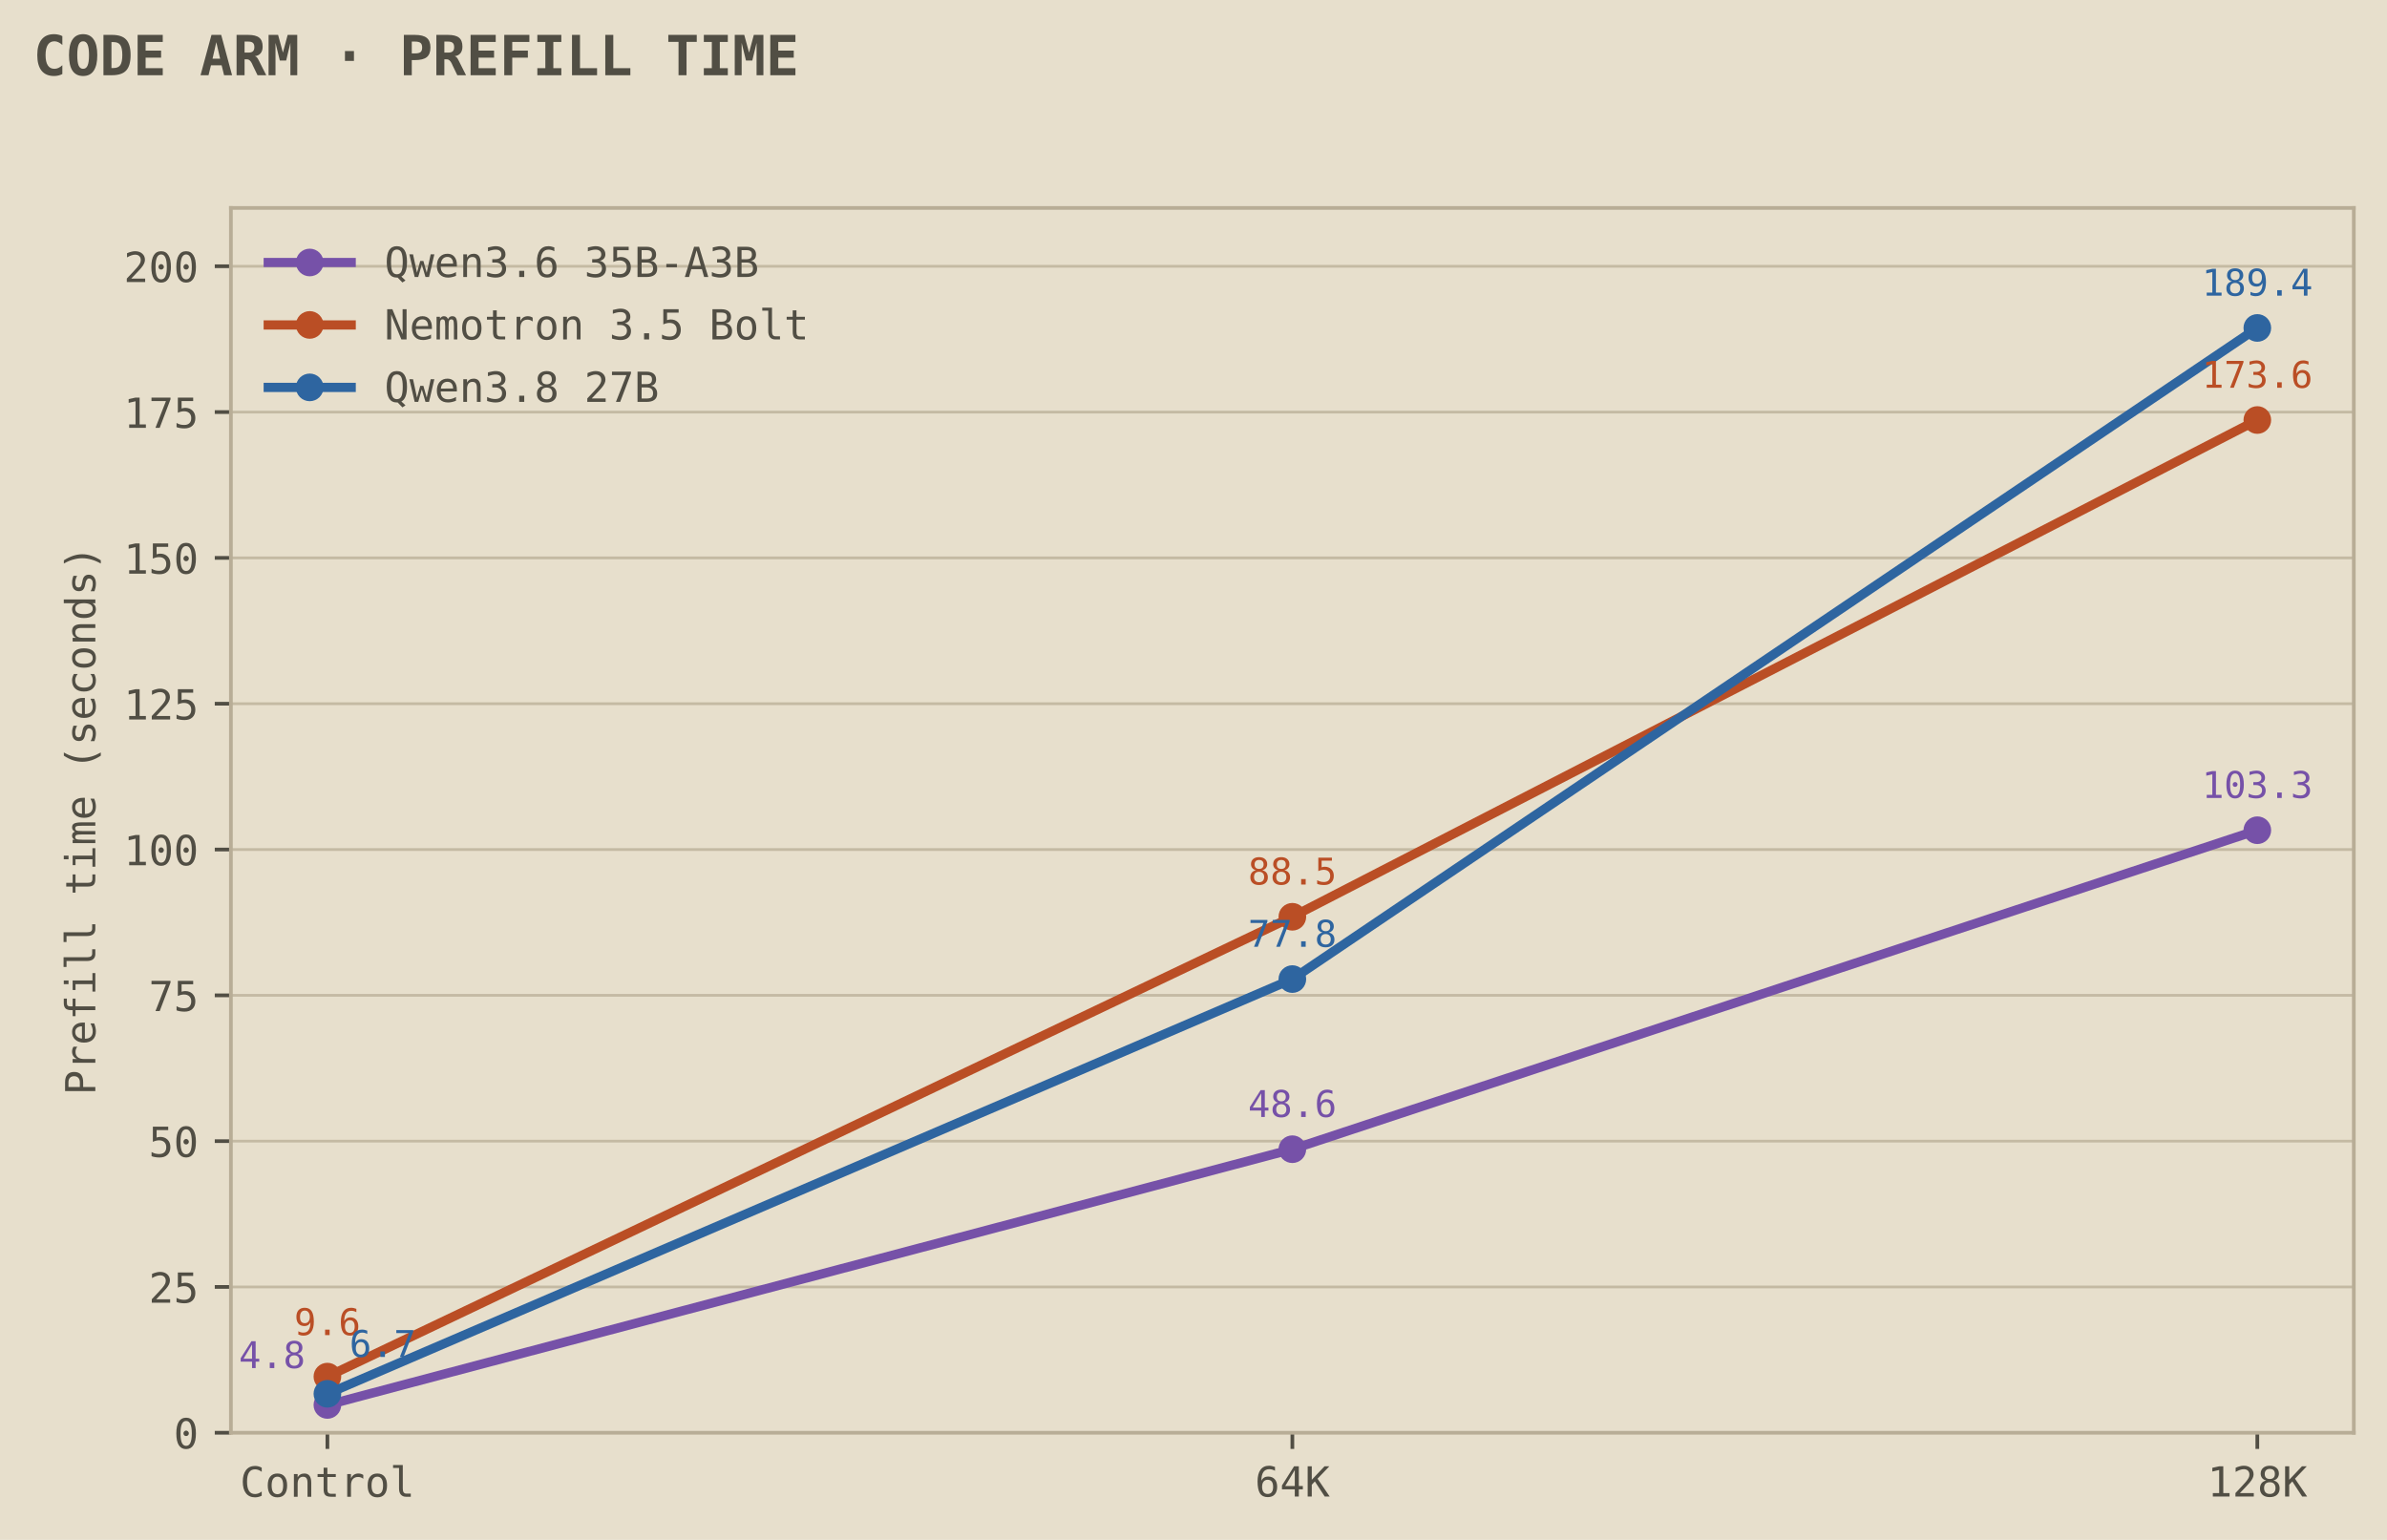
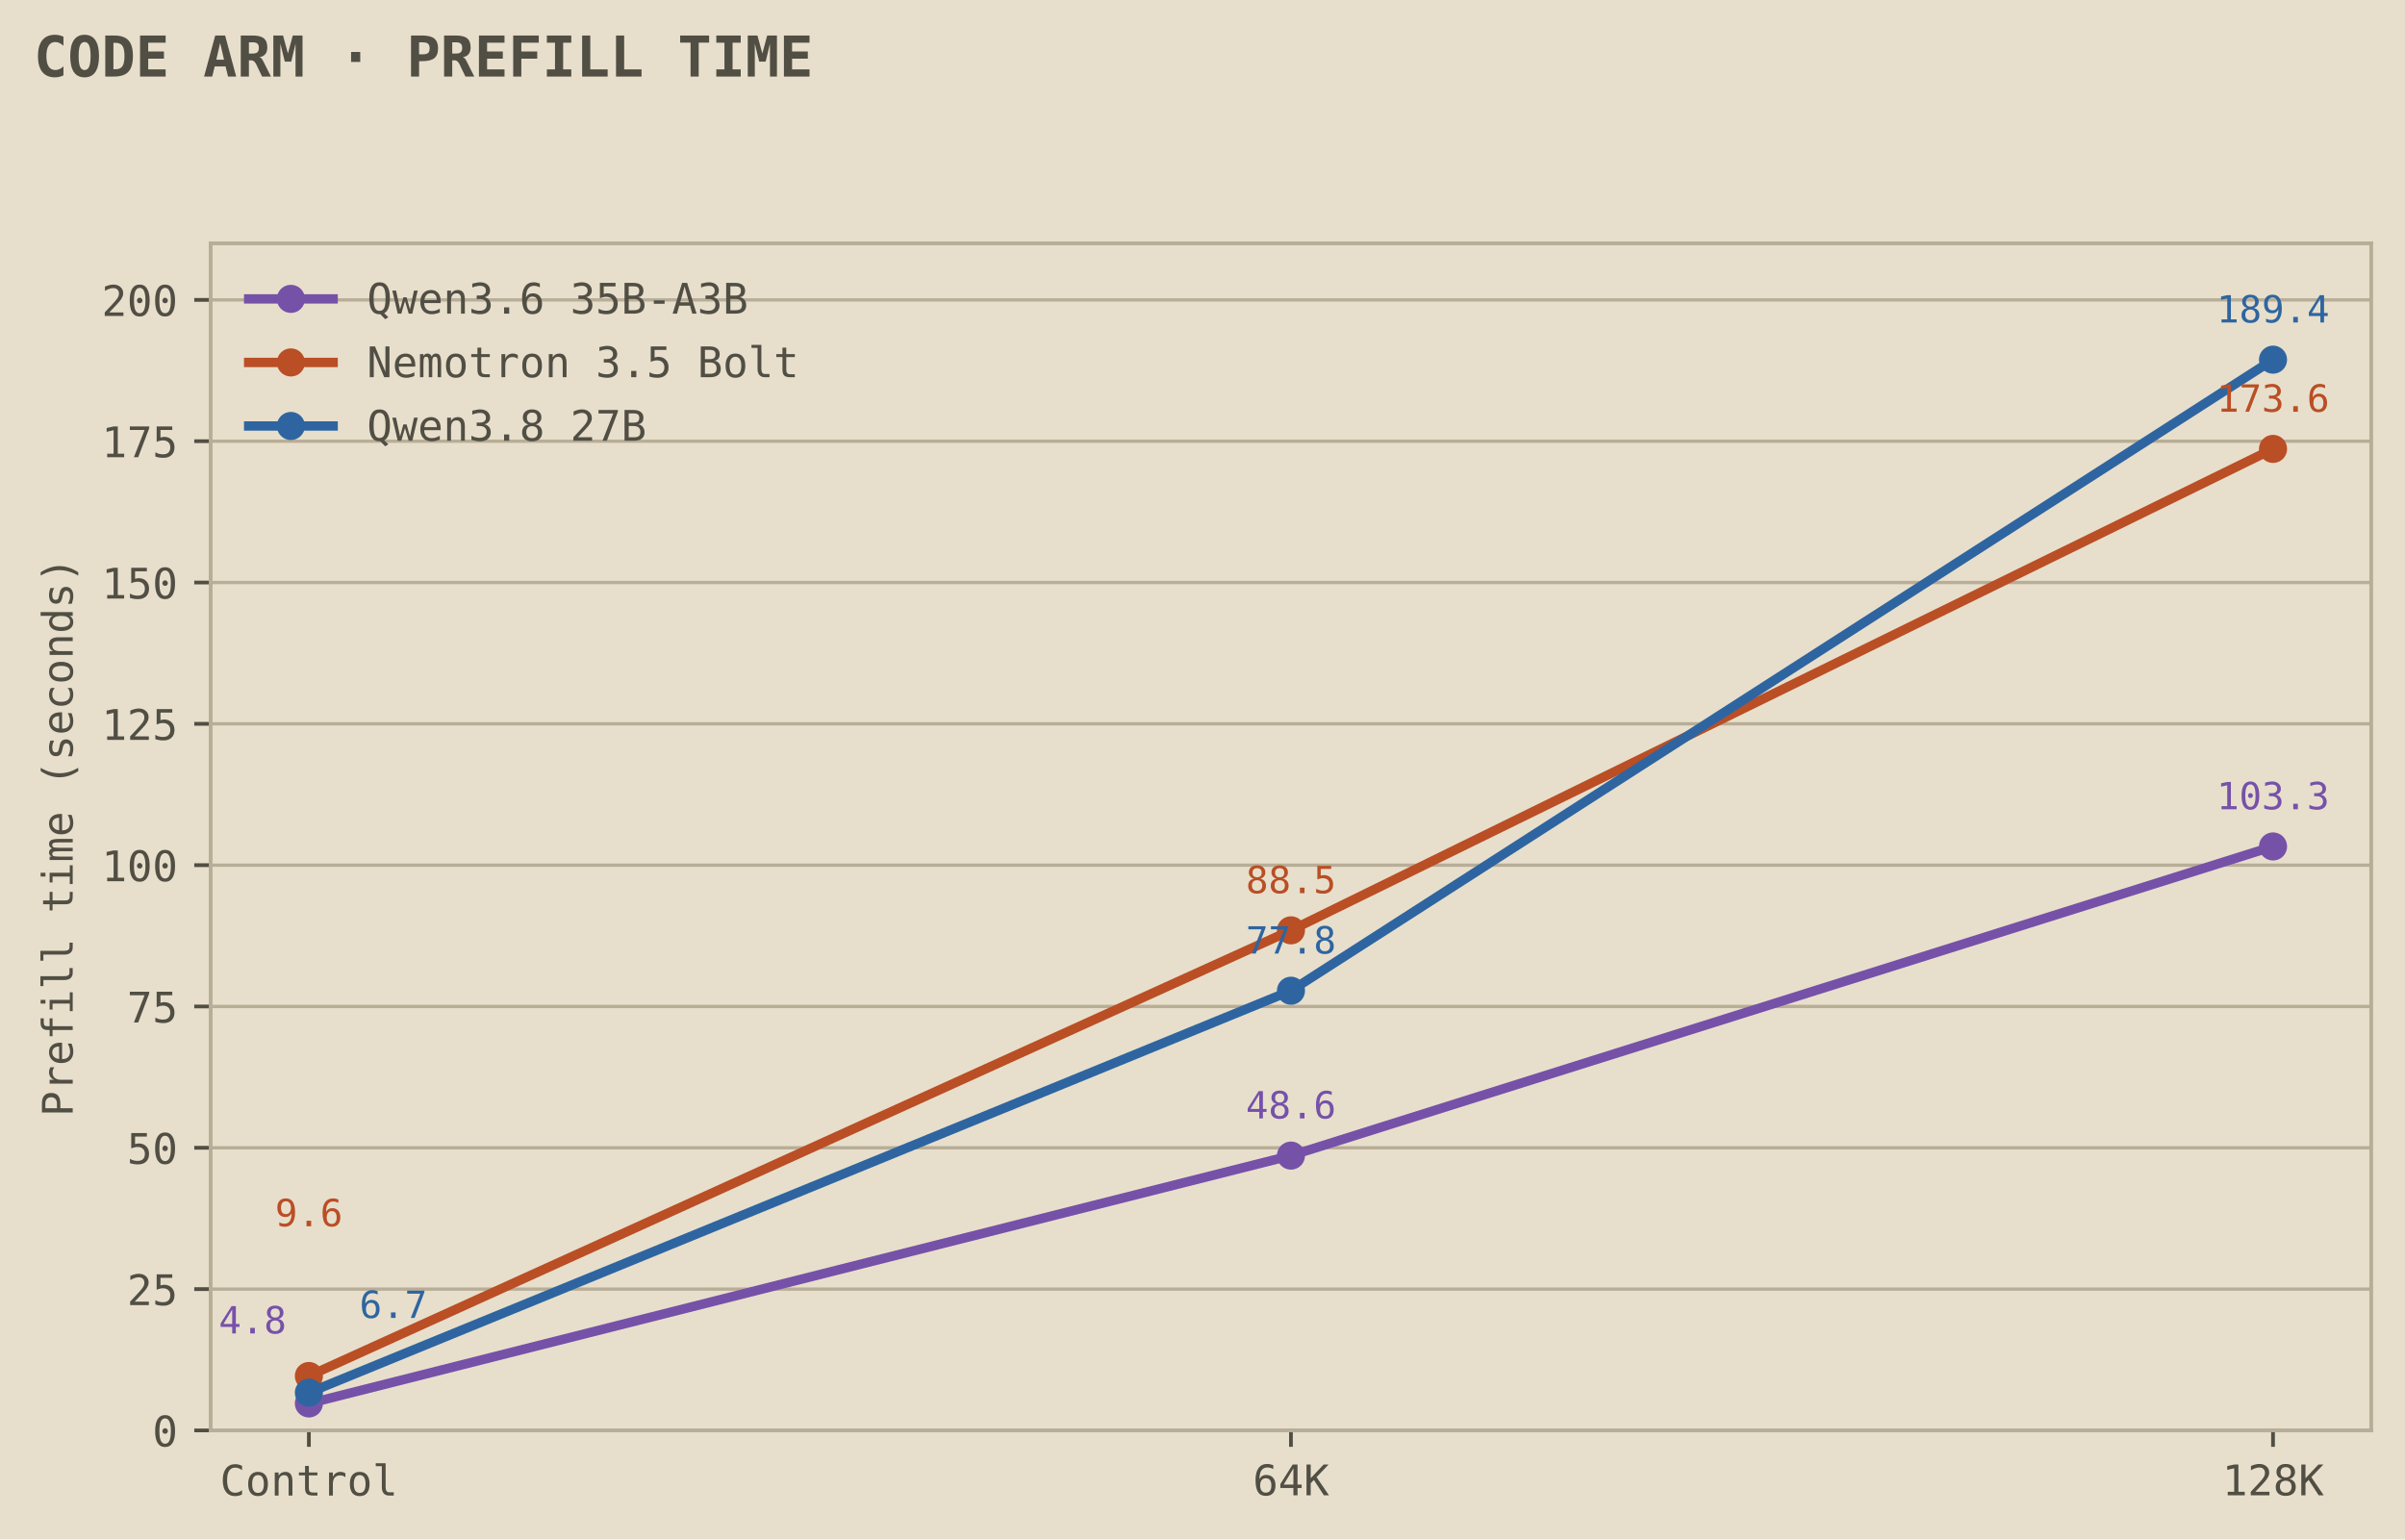
- <svg xmlns="http://www.w3.org/2000/svg" xmlns:xlink="http://www.w3.org/1999/xlink" width="517.896pt" height="334.126pt" viewBox="0 0 517.896 334.126" version="1.1">
+ <svg xmlns="http://www.w3.org/2000/svg" xmlns:xlink="http://www.w3.org/1999/xlink" width="512.712pt" height="328.222pt" viewBox="0 0 512.712 328.222" version="1.1">
  <defs>
    <style type="text/css">*{stroke-linejoin: round; stroke-linecap: butt}</style>
  </defs>
  <g id="figure_1">
    <g id="patch_1">
-       <path d="M 0 334.126  L 517.896 334.126  L 517.896 0  L 0 0  z " style="fill: #e7dfcc" />
+       <path d="M 0 328.222 L 512.712 328.222 L 512.712 0 L 0 0 z " style="fill: #e7dfcc" />
    </g>
    <g id="axes_1">
      <g id="patch_2">
-         <path d="M 50.098 310.878  L 510.696 310.878  L 510.696 45.12  L 50.098 45.12  z " style="fill: #e7dfcc" />
+         <path d="M 44.914 304.974 L 505.512 304.974 L 505.512 51.888 L 44.914 51.888 z " style="fill: #e7dfcc" />
      </g>
      <g id="matplotlib.axis_1">
        <g id="xtick_1">
          <g id="line2d_1">
            <defs>
-               <path id="m4e0ec3850a" d="M 0 0  L 0 3.5  " style="stroke: #514e44; stroke-width: 0.8" />
+               <path id="m1f53c0c7ac" d="M 0 0 L 0 3.5 " style="stroke: #514e44; stroke-width: 0.8" />
            </defs>
            <g>
-               <use xlink:href="#m4e0ec3850a" x="71.034" y="310.878" style="fill: #514e44; stroke: #514e44; stroke-width: 0.8" />
+               <use xlink:href="#m1f53c0c7ac" x="65.85" y="304.974" style="fill: #514e44; stroke: #514e44; stroke-width: 0.8" />
            </g>
          </g>
          <g id="text_1">
-             <text style="font-size: 9px; font-family: 'DejaVu Sans Mono'; text-anchor: middle; fill: #514e44" x="71.034" y="324.764" transform="rotate(-0 71.03438 324.7643)">Control</text>
+             <text style="font-size: 9px; font-family: 'DejaVu Sans Mono'; text-anchor: middle; fill: #514e44" x="65.85" y="318.86" transform="rotate(-0 65.85038 318.8603)">Control</text>
          </g>
        </g>
        <g id="xtick_2">
          <g id="line2d_2">
            <g>
-               <use xlink:href="#m4e0ec3850a" x="280.397" y="310.878" style="fill: #514e44; stroke: #514e44; stroke-width: 0.8" />
+               <use xlink:href="#m1f53c0c7ac" x="275.213" y="304.974" style="fill: #514e44; stroke: #514e44; stroke-width: 0.8" />
            </g>
          </g>
          <g id="text_2">
-             <text style="font-size: 9px; font-family: 'DejaVu Sans Mono'; text-anchor: middle; fill: #514e44" x="280.397" y="324.716" transform="rotate(-0 280.3971 324.7158)">64K</text>
+             <text style="font-size: 9px; font-family: 'DejaVu Sans Mono'; text-anchor: middle; fill: #514e44" x="275.213" y="318.812" transform="rotate(-0 275.2131 318.8118)">64K</text>
          </g>
        </g>
        <g id="xtick_3">
          <g id="line2d_3">
            <g>
-               <use xlink:href="#m4e0ec3850a" x="489.76" y="310.878" style="fill: #514e44; stroke: #514e44; stroke-width: 0.8" />
+               <use xlink:href="#m1f53c0c7ac" x="484.576" y="304.974" style="fill: #514e44; stroke: #514e44; stroke-width: 0.8" />
            </g>
          </g>
          <g id="text_3">
-             <text style="font-size: 9px; font-family: 'DejaVu Sans Mono'; text-anchor: middle; fill: #514e44" x="489.76" y="324.716" transform="rotate(-0 489.7597 324.7158)">128K</text>
+             <text style="font-size: 9px; font-family: 'DejaVu Sans Mono'; text-anchor: middle; fill: #514e44" x="484.576" y="318.812" transform="rotate(-0 484.5757 318.8118)">128K</text>
          </g>
        </g>
      </g>
      <g id="matplotlib.axis_2">
        <g id="ytick_1">
          <g id="line2d_4">
-             <path d="M 50.098 310.878  L 510.696 310.878  " clip-path="url(#pa76884575e)" style="fill: none; stroke: #b8ad96; stroke-opacity: 0.75; stroke-width: 0.6; stroke-linecap: square" />
+             <path d="M 44.914 304.974 L 505.512 304.974 " clip-path="url(#pa02d51a994)" style="fill: none; stroke: #b8ad96; stroke-width: 0.7; stroke-linecap: square" />
          </g>
          <g id="line2d_5">
            <defs>
-               <path id="m123a294f0f" d="M 0 0  L -3.5 0  " style="stroke: #514e44; stroke-width: 0.8" />
+               <path id="m2cbc76cecc" d="M 0 0 L -3.5 0 " style="stroke: #514e44; stroke-width: 0.8" />
            </defs>
            <g>
-               <use xlink:href="#m123a294f0f" x="50.098" y="310.878" style="fill: #514e44; stroke: #514e44; stroke-width: 0.8" />
+               <use xlink:href="#m2cbc76cecc" x="44.914" y="304.974" style="fill: #514e44; stroke: #514e44; stroke-width: 0.8" />
            </g>
          </g>
          <g id="text_4">
-             <text style="font-size: 9px; font-family: 'DejaVu Sans Mono'; text-anchor: end; fill: #514e44" x="43.098" y="314.297" transform="rotate(-0 43.09811 314.2968)">0</text>
+             <text style="font-size: 9px; font-family: 'DejaVu Sans Mono'; text-anchor: end; fill: #514e44" x="37.914" y="308.393" transform="rotate(-0 37.91411 308.3928)">0</text>
          </g>
        </g>
        <g id="ytick_2">
          <g id="line2d_6">
-             <path d="M 50.098 279.24  L 510.696 279.24  " clip-path="url(#pa76884575e)" style="fill: none; stroke: #b8ad96; stroke-opacity: 0.75; stroke-width: 0.6; stroke-linecap: square" />
+             <path d="M 44.914 274.845 L 505.512 274.845 " clip-path="url(#pa02d51a994)" style="fill: none; stroke: #b8ad96; stroke-width: 0.7; stroke-linecap: square" />
          </g>
          <g id="line2d_7">
            <g>
-               <use xlink:href="#m123a294f0f" x="50.098" y="279.24" style="fill: #514e44; stroke: #514e44; stroke-width: 0.8" />
+               <use xlink:href="#m2cbc76cecc" x="44.914" y="274.845" style="fill: #514e44; stroke: #514e44; stroke-width: 0.8" />
            </g>
          </g>
          <g id="text_5">
-             <text style="font-size: 9px; font-family: 'DejaVu Sans Mono'; text-anchor: end; fill: #514e44" x="43.098" y="282.659" transform="rotate(-0 43.09811 282.659)">25</text>
+             <text style="font-size: 9px; font-family: 'DejaVu Sans Mono'; text-anchor: end; fill: #514e44" x="37.914" y="278.264" transform="rotate(-0 37.91411 278.2636)">25</text>
          </g>
        </g>
        <g id="ytick_3">
          <g id="line2d_8">
-             <path d="M 50.098 247.602  L 510.696 247.602  " clip-path="url(#pa76884575e)" style="fill: none; stroke: #b8ad96; stroke-opacity: 0.75; stroke-width: 0.6; stroke-linecap: square" />
+             <path d="M 44.914 244.715 L 505.512 244.715 " clip-path="url(#pa02d51a994)" style="fill: none; stroke: #b8ad96; stroke-width: 0.7; stroke-linecap: square" />
          </g>
          <g id="line2d_9">
            <g>
-               <use xlink:href="#m123a294f0f" x="50.098" y="247.602" style="fill: #514e44; stroke: #514e44; stroke-width: 0.8" />
+               <use xlink:href="#m2cbc76cecc" x="44.914" y="244.715" style="fill: #514e44; stroke: #514e44; stroke-width: 0.8" />
            </g>
          </g>
          <g id="text_6">
-             <text style="font-size: 9px; font-family: 'DejaVu Sans Mono'; text-anchor: end; fill: #514e44" x="43.098" y="251.021" transform="rotate(-0 43.09811 251.0211)">50</text>
+             <text style="font-size: 9px; font-family: 'DejaVu Sans Mono'; text-anchor: end; fill: #514e44" x="37.914" y="248.134" transform="rotate(-0 37.91411 248.1343)">50</text>
          </g>
        </g>
        <g id="ytick_4">
          <g id="line2d_10">
-             <path d="M 50.098 215.964  L 510.696 215.964  " clip-path="url(#pa76884575e)" style="fill: none; stroke: #b8ad96; stroke-opacity: 0.75; stroke-width: 0.6; stroke-linecap: square" />
+             <path d="M 44.914 214.586 L 505.512 214.586 " clip-path="url(#pa02d51a994)" style="fill: none; stroke: #b8ad96; stroke-width: 0.7; stroke-linecap: square" />
          </g>
          <g id="line2d_11">
            <g>
-               <use xlink:href="#m123a294f0f" x="50.098" y="215.964" style="fill: #514e44; stroke: #514e44; stroke-width: 0.8" />
+               <use xlink:href="#m2cbc76cecc" x="44.914" y="214.586" style="fill: #514e44; stroke: #514e44; stroke-width: 0.8" />
            </g>
          </g>
          <g id="text_7">
-             <text style="font-size: 9px; font-family: 'DejaVu Sans Mono'; text-anchor: end; fill: #514e44" x="43.098" y="219.383" transform="rotate(-0 43.09811 219.3833)">75</text>
+             <text style="font-size: 9px; font-family: 'DejaVu Sans Mono'; text-anchor: end; fill: #514e44" x="37.914" y="218.005" transform="rotate(-0 37.91411 218.005)">75</text>
          </g>
        </g>
        <g id="ytick_5">
          <g id="line2d_12">
-             <path d="M 50.098 184.327  L 510.696 184.327  " clip-path="url(#pa76884575e)" style="fill: none; stroke: #b8ad96; stroke-opacity: 0.75; stroke-width: 0.6; stroke-linecap: square" />
+             <path d="M 44.914 184.457 L 505.512 184.457 " clip-path="url(#pa02d51a994)" style="fill: none; stroke: #b8ad96; stroke-width: 0.7; stroke-linecap: square" />
          </g>
          <g id="line2d_13">
            <g>
-               <use xlink:href="#m123a294f0f" x="50.098" y="184.327" style="fill: #514e44; stroke: #514e44; stroke-width: 0.8" />
+               <use xlink:href="#m2cbc76cecc" x="44.914" y="184.457" style="fill: #514e44; stroke: #514e44; stroke-width: 0.8" />
            </g>
          </g>
          <g id="text_8">
-             <text style="font-size: 9px; font-family: 'DejaVu Sans Mono'; text-anchor: end; fill: #514e44" x="43.098" y="187.745" transform="rotate(-0 43.09811 187.7455)">100</text>
+             <text style="font-size: 9px; font-family: 'DejaVu Sans Mono'; text-anchor: end; fill: #514e44" x="37.914" y="187.876" transform="rotate(-0 37.91411 187.8757)">100</text>
          </g>
        </g>
        <g id="ytick_6">
          <g id="line2d_14">
-             <path d="M 50.098 152.689  L 510.696 152.689  " clip-path="url(#pa76884575e)" style="fill: none; stroke: #b8ad96; stroke-opacity: 0.75; stroke-width: 0.6; stroke-linecap: square" />
+             <path d="M 44.914 154.328 L 505.512 154.328 " clip-path="url(#pa02d51a994)" style="fill: none; stroke: #b8ad96; stroke-width: 0.7; stroke-linecap: square" />
          </g>
          <g id="line2d_15">
            <g>
-               <use xlink:href="#m123a294f0f" x="50.098" y="152.689" style="fill: #514e44; stroke: #514e44; stroke-width: 0.8" />
+               <use xlink:href="#m2cbc76cecc" x="44.914" y="154.328" style="fill: #514e44; stroke: #514e44; stroke-width: 0.8" />
            </g>
          </g>
          <g id="text_9">
-             <text style="font-size: 9px; font-family: 'DejaVu Sans Mono'; text-anchor: end; fill: #514e44" x="43.098" y="156.108" transform="rotate(-0 43.09811 156.1076)">125</text>
+             <text style="font-size: 9px; font-family: 'DejaVu Sans Mono'; text-anchor: end; fill: #514e44" x="37.914" y="157.746" transform="rotate(-0 37.91411 157.7465)">125</text>
          </g>
        </g>
        <g id="ytick_7">
          <g id="line2d_16">
-             <path d="M 50.098 121.051  L 510.696 121.051  " clip-path="url(#pa76884575e)" style="fill: none; stroke: #b8ad96; stroke-opacity: 0.75; stroke-width: 0.6; stroke-linecap: square" />
+             <path d="M 44.914 124.198 L 505.512 124.198 " clip-path="url(#pa02d51a994)" style="fill: none; stroke: #b8ad96; stroke-width: 0.7; stroke-linecap: square" />
          </g>
          <g id="line2d_17">
            <g>
-               <use xlink:href="#m123a294f0f" x="50.098" y="121.051" style="fill: #514e44; stroke: #514e44; stroke-width: 0.8" />
+               <use xlink:href="#m2cbc76cecc" x="44.914" y="124.198" style="fill: #514e44; stroke: #514e44; stroke-width: 0.8" />
            </g>
          </g>
          <g id="text_10">
-             <text style="font-size: 9px; font-family: 'DejaVu Sans Mono'; text-anchor: end; fill: #514e44" x="43.098" y="124.47" transform="rotate(-0 43.09811 124.4698)">150</text>
+             <text style="font-size: 9px; font-family: 'DejaVu Sans Mono'; text-anchor: end; fill: #514e44" x="37.914" y="127.617" transform="rotate(-0 37.91411 127.6172)">150</text>
          </g>
        </g>
        <g id="ytick_8">
          <g id="line2d_18">
-             <path d="M 50.098 89.413  L 510.696 89.413  " clip-path="url(#pa76884575e)" style="fill: none; stroke: #b8ad96; stroke-opacity: 0.75; stroke-width: 0.6; stroke-linecap: square" />
+             <path d="M 44.914 94.069 L 505.512 94.069 " clip-path="url(#pa02d51a994)" style="fill: none; stroke: #b8ad96; stroke-width: 0.7; stroke-linecap: square" />
          </g>
          <g id="line2d_19">
            <g>
-               <use xlink:href="#m123a294f0f" x="50.098" y="89.413" style="fill: #514e44; stroke: #514e44; stroke-width: 0.8" />
+               <use xlink:href="#m2cbc76cecc" x="44.914" y="94.069" style="fill: #514e44; stroke: #514e44; stroke-width: 0.8" />
            </g>
          </g>
          <g id="text_11">
-             <text style="font-size: 9px; font-family: 'DejaVu Sans Mono'; text-anchor: end; fill: #514e44" x="43.098" y="92.832" transform="rotate(-0 43.09811 92.83193)">175</text>
+             <text style="font-size: 9px; font-family: 'DejaVu Sans Mono'; text-anchor: end; fill: #514e44" x="37.914" y="97.488" transform="rotate(-0 37.91411 97.48793)">175</text>
          </g>
        </g>
        <g id="ytick_9">
          <g id="line2d_20">
-             <path d="M 50.098 57.775  L 510.696 57.775  " clip-path="url(#pa76884575e)" style="fill: none; stroke: #b8ad96; stroke-opacity: 0.75; stroke-width: 0.6; stroke-linecap: square" />
+             <path d="M 44.914 63.94 L 505.512 63.94 " clip-path="url(#pa02d51a994)" style="fill: none; stroke: #b8ad96; stroke-width: 0.7; stroke-linecap: square" />
          </g>
          <g id="line2d_21">
            <g>
-               <use xlink:href="#m123a294f0f" x="50.098" y="57.775" style="fill: #514e44; stroke: #514e44; stroke-width: 0.8" />
+               <use xlink:href="#m2cbc76cecc" x="44.914" y="63.94" style="fill: #514e44; stroke: #514e44; stroke-width: 0.8" />
            </g>
          </g>
          <g id="text_12">
-             <text style="font-size: 9px; font-family: 'DejaVu Sans Mono'; text-anchor: end; fill: #514e44" x="43.098" y="61.194" transform="rotate(-0 43.09811 61.19408)">200</text>
+             <text style="font-size: 9px; font-family: 'DejaVu Sans Mono'; text-anchor: end; fill: #514e44" x="37.914" y="67.359" transform="rotate(-0 37.91411 67.35865)">200</text>
          </g>
        </g>
        <g id="text_13">
-           <text style="font-size: 9px; font-family: 'DejaVu Sans Mono'; text-anchor: middle; fill: #514e44" x="20.681" y="177.999" transform="rotate(-90 20.68116 177.9989)">Prefill time (seconds)</text>
+           <text style="font-size: 9px; font-family: 'DejaVu Sans Mono'; text-anchor: middle; fill: #514e44" x="15.497" y="178.431" transform="rotate(-90 15.49716 178.4309)">Prefill time (seconds)</text>
        </g>
      </g>
      <g id="line2d_22">
-         <path d="M 71.034 304.843  L 280.397 249.354  L 489.76 180.141  " clip-path="url(#pa76884575e)" style="fill: none; stroke: #7651a8; stroke-width: 2; stroke-linecap: square" />
+         <path d="M 65.85 299.226 L 275.213 246.383 L 484.576 180.471 " clip-path="url(#pa02d51a994)" style="fill: none; stroke: #7651a8; stroke-width: 2; stroke-linecap: square" />
        <defs>
-           <path id="m6f4f092c41" d="M 0 2.5  C 0.663 2.5 1.299 2.237 1.768 1.768  C 2.237 1.299 2.5 0.663 2.5 0  C 2.5 -0.663 2.237 -1.299 1.768 -1.768  C 1.299 -2.237 0.663 -2.5 0 -2.5  C -0.663 -2.5 -1.299 -2.237 -1.768 -1.768  C -2.237 -1.299 -2.5 -0.663 -2.5 0  C -2.5 0.663 -2.237 1.299 -1.768 1.768  C -1.299 2.237 -0.663 2.5 0 2.5  z " style="stroke: #7651a8" />
+           <path id="m2b6ffa64b0" d="M 0 2.5 C 0.663 2.5 1.299 2.237 1.768 1.768 C 2.237 1.299 2.5 0.663 2.5 0 C 2.5 -0.663 2.237 -1.299 1.768 -1.768 C 1.299 -2.237 0.663 -2.5 0 -2.5 C -0.663 -2.5 -1.299 -2.237 -1.768 -1.768 C -2.237 -1.299 -2.5 -0.663 -2.5 0 C -2.5 0.663 -2.237 1.299 -1.768 1.768 C -1.299 2.237 -0.663 2.5 0 2.5 z " style="stroke: #7651a8" />
        </defs>
-         <g clip-path="url(#pa76884575e)">
-           <use xlink:href="#m6f4f092c41" x="71.034" y="304.843" style="fill: #7651a8; stroke: #7651a8" />
-           <use xlink:href="#m6f4f092c41" x="280.397" y="249.354" style="fill: #7651a8; stroke: #7651a8" />
-           <use xlink:href="#m6f4f092c41" x="489.76" y="180.141" style="fill: #7651a8; stroke: #7651a8" />
+         <g clip-path="url(#pa02d51a994)">
+           <use xlink:href="#m2b6ffa64b0" x="65.85" y="299.226" style="fill: #7651a8; stroke: #7651a8" />
+           <use xlink:href="#m2b6ffa64b0" x="275.213" y="246.383" style="fill: #7651a8; stroke: #7651a8" />
+           <use xlink:href="#m2b6ffa64b0" x="484.576" y="180.471" style="fill: #7651a8; stroke: #7651a8" />
        </g>
      </g>
      <g id="line2d_23">
-         <path d="M 71.034 298.695  L 280.397 198.92  L 489.76 91.135  " clip-path="url(#pa76884575e)" style="fill: none; stroke: #ba4e25; stroke-width: 2; stroke-linecap: square" />
+         <path d="M 65.85 293.372 L 275.213 198.355 L 484.576 95.709 " clip-path="url(#pa02d51a994)" style="fill: none; stroke: #ba4e25; stroke-width: 2; stroke-linecap: square" />
        <defs>
-           <path id="mb8797605e9" d="M 0 2.5  C 0.663 2.5 1.299 2.237 1.768 1.768  C 2.237 1.299 2.5 0.663 2.5 0  C 2.5 -0.663 2.237 -1.299 1.768 -1.768  C 1.299 -2.237 0.663 -2.5 0 -2.5  C -0.663 -2.5 -1.299 -2.237 -1.768 -1.768  C -2.237 -1.299 -2.5 -0.663 -2.5 0  C -2.5 0.663 -2.237 1.299 -1.768 1.768  C -1.299 2.237 -0.663 2.5 0 2.5  z " style="stroke: #ba4e25" />
+           <path id="m35437b4a89" d="M 0 2.5 C 0.663 2.5 1.299 2.237 1.768 1.768 C 2.237 1.299 2.5 0.663 2.5 0 C 2.5 -0.663 2.237 -1.299 1.768 -1.768 C 1.299 -2.237 0.663 -2.5 0 -2.5 C -0.663 -2.5 -1.299 -2.237 -1.768 -1.768 C -2.237 -1.299 -2.5 -0.663 -2.5 0 C -2.5 0.663 -2.237 1.299 -1.768 1.768 C -1.299 2.237 -0.663 2.5 0 2.5 z " style="stroke: #ba4e25" />
        </defs>
-         <g clip-path="url(#pa76884575e)">
-           <use xlink:href="#mb8797605e9" x="71.034" y="298.695" style="fill: #ba4e25; stroke: #ba4e25" />
-           <use xlink:href="#mb8797605e9" x="280.397" y="198.92" style="fill: #ba4e25; stroke: #ba4e25" />
-           <use xlink:href="#mb8797605e9" x="489.76" y="91.135" style="fill: #ba4e25; stroke: #ba4e25" />
+         <g clip-path="url(#pa02d51a994)">
+           <use xlink:href="#m35437b4a89" x="65.85" y="293.372" style="fill: #ba4e25; stroke: #ba4e25" />
+           <use xlink:href="#m35437b4a89" x="275.213" y="198.355" style="fill: #ba4e25; stroke: #ba4e25" />
+           <use xlink:href="#m35437b4a89" x="484.576" y="95.709" style="fill: #ba4e25; stroke: #ba4e25" />
        </g>
      </g>
      <g id="line2d_24">
-         <path d="M 71.034 302.424  L 280.397 212.439  L 489.76 71.158  " clip-path="url(#pa76884575e)" style="fill: none; stroke: #2e65a0; stroke-width: 2; stroke-linecap: square" />
+         <path d="M 65.85 296.923 L 275.213 211.228 L 484.576 76.684 " clip-path="url(#pa02d51a994)" style="fill: none; stroke: #2e65a0; stroke-width: 2; stroke-linecap: square" />
        <defs>
-           <path id="m7567cbe5a8" d="M 0 2.5  C 0.663 2.5 1.299 2.237 1.768 1.768  C 2.237 1.299 2.5 0.663 2.5 0  C 2.5 -0.663 2.237 -1.299 1.768 -1.768  C 1.299 -2.237 0.663 -2.5 0 -2.5  C -0.663 -2.5 -1.299 -2.237 -1.768 -1.768  C -2.237 -1.299 -2.5 -0.663 -2.5 0  C -2.5 0.663 -2.237 1.299 -1.768 1.768  C -1.299 2.237 -0.663 2.5 0 2.5  z " style="stroke: #2e65a0" />
+           <path id="m50f6f69afd" d="M 0 2.5 C 0.663 2.5 1.299 2.237 1.768 1.768 C 2.237 1.299 2.5 0.663 2.5 0 C 2.5 -0.663 2.237 -1.299 1.768 -1.768 C 1.299 -2.237 0.663 -2.5 0 -2.5 C -0.663 -2.5 -1.299 -2.237 -1.768 -1.768 C -2.237 -1.299 -2.5 -0.663 -2.5 0 C -2.5 0.663 -2.237 1.299 -1.768 1.768 C -1.299 2.237 -0.663 2.5 0 2.5 z " style="stroke: #2e65a0" />
        </defs>
-         <g clip-path="url(#pa76884575e)">
-           <use xlink:href="#m7567cbe5a8" x="71.034" y="302.424" style="fill: #2e65a0; stroke: #2e65a0" />
-           <use xlink:href="#m7567cbe5a8" x="280.397" y="212.439" style="fill: #2e65a0; stroke: #2e65a0" />
-           <use xlink:href="#m7567cbe5a8" x="489.76" y="71.158" style="fill: #2e65a0; stroke: #2e65a0" />
+         <g clip-path="url(#pa02d51a994)">
+           <use xlink:href="#m50f6f69afd" x="65.85" y="296.923" style="fill: #2e65a0; stroke: #2e65a0" />
+           <use xlink:href="#m50f6f69afd" x="275.213" y="211.228" style="fill: #2e65a0; stroke: #2e65a0" />
+           <use xlink:href="#m50f6f69afd" x="484.576" y="76.684" style="fill: #2e65a0; stroke: #2e65a0" />
        </g>
      </g>
      <g id="patch_3">
-         <path d="M 50.098 310.878  L 50.098 45.12  " style="fill: none; stroke: #b8ad96; stroke-width: 0.8; stroke-linejoin: miter; stroke-linecap: square" />
+         <path d="M 44.914 304.974 L 44.914 51.888 " style="fill: none; stroke: #b8ad96; stroke-width: 0.8; stroke-linejoin: miter; stroke-linecap: square" />
      </g>
      <g id="patch_4">
-         <path d="M 510.696 310.878  L 510.696 45.12  " style="fill: none; stroke: #b8ad96; stroke-width: 0.8; stroke-linejoin: miter; stroke-linecap: square" />
+         <path d="M 505.512 304.974 L 505.512 51.888 " style="fill: none; stroke: #b8ad96; stroke-width: 0.8; stroke-linejoin: miter; stroke-linecap: square" />
      </g>
      <g id="patch_5">
-         <path d="M 50.098 310.878  L 510.696 310.878  " style="fill: none; stroke: #b8ad96; stroke-width: 0.8; stroke-linejoin: miter; stroke-linecap: square" />
+         <path d="M 44.914 304.974 L 505.512 304.974 " style="fill: none; stroke: #b8ad96; stroke-width: 0.8; stroke-linejoin: miter; stroke-linecap: square" />
      </g>
      <g id="patch_6">
-         <path d="M 50.098 45.12  L 510.696 45.12  " style="fill: none; stroke: #b8ad96; stroke-width: 0.8; stroke-linejoin: miter; stroke-linecap: square" />
+         <path d="M 44.914 51.888 L 505.512 51.888 " style="fill: none; stroke: #b8ad96; stroke-width: 0.8; stroke-linejoin: miter; stroke-linecap: square" />
      </g>
      <g id="text_14">
-         <text style="font-size: 8px; font-family: 'DejaVu Sans Mono'; text-anchor: middle; fill: #7651a8" x="59.034" y="296.843" transform="rotate(-0 59.03438 296.8427)">4.8</text>
+         <text style="font-size: 8px; font-family: 'DejaVu Sans Mono'; text-anchor: middle; fill: #7651a8" x="53.85" y="284.305" transform="rotate(-0 53.85038 284.3046)">4.8</text>
      </g>
      <g id="text_15">
-         <text style="font-size: 8px; font-family: 'DejaVu Sans Mono'; text-anchor: middle; fill: #7651a8" x="280.397" y="242.354" transform="rotate(-0 280.3971 242.3537)">48.6</text>
+         <text style="font-size: 8px; font-family: 'DejaVu Sans Mono'; text-anchor: middle; fill: #7651a8" x="275.213" y="238.461" transform="rotate(-0 275.2131 238.4614)">48.6</text>
      </g>
      <g id="text_16">
-         <text style="font-size: 8px; font-family: 'DejaVu Sans Mono'; text-anchor: middle; fill: #7651a8" x="489.76" y="173.141" transform="rotate(-0 489.7597 173.1415)">103.3</text>
+         <text style="font-size: 8px; font-family: 'DejaVu Sans Mono'; text-anchor: middle; fill: #7651a8" x="484.576" y="172.549" transform="rotate(-0 484.5757 172.5494)">103.3</text>
      </g>
      <g id="text_17">
-         <text style="font-size: 8px; font-family: 'DejaVu Sans Mono'; text-anchor: middle; fill: #ba4e25" x="71.034" y="289.695" transform="rotate(-0 71.03438 289.6948)">9.6</text>
+         <text style="font-size: 8px; font-family: 'DejaVu Sans Mono'; text-anchor: middle; fill: #ba4e25" x="65.85" y="261.45" transform="rotate(-0 65.85038 261.4498)">9.6</text>
      </g>
      <g id="text_18">
-         <text style="font-size: 8px; font-family: 'DejaVu Sans Mono'; text-anchor: middle; fill: #ba4e25" x="280.397" y="191.92" transform="rotate(-0 280.3971 191.9204)">88.5</text>
+         <text style="font-size: 8px; font-family: 'DejaVu Sans Mono'; text-anchor: middle; fill: #ba4e25" x="275.213" y="190.433" transform="rotate(-0 275.2131 190.433)">88.5</text>
      </g>
      <g id="text_19">
-         <text style="font-size: 8px; font-family: 'DejaVu Sans Mono'; text-anchor: middle; fill: #ba4e25" x="489.76" y="84.135" transform="rotate(-0 489.7597 84.13535)">173.6</text>
+         <text style="font-size: 8px; font-family: 'DejaVu Sans Mono'; text-anchor: middle; fill: #ba4e25" x="484.576" y="87.787" transform="rotate(-0 484.5757 87.78734)">173.6</text>
      </g>
      <g id="text_20">
-         <text style="font-size: 8px; font-family: 'DejaVu Sans Mono'; text-anchor: middle; fill: #2e65a0" x="83.034" y="294.424" transform="rotate(-0 83.03438 294.4243)">6.7</text>
+         <text style="font-size: 8px; font-family: 'DejaVu Sans Mono'; text-anchor: middle; fill: #2e65a0" x="83.85" y="281.001" transform="rotate(-0 83.85038 281.0015)">6.7</text>
      </g>
      <g id="text_21">
-         <text style="font-size: 8px; font-family: 'DejaVu Sans Mono'; text-anchor: middle; fill: #2e65a0" x="280.397" y="205.439" transform="rotate(-0 280.3971 205.4386)">77.8</text>
+         <text style="font-size: 8px; font-family: 'DejaVu Sans Mono'; text-anchor: middle; fill: #2e65a0" x="275.213" y="203.307" transform="rotate(-0 275.2131 203.3066)">77.8</text>
      </g>
      <g id="text_22">
-         <text style="font-size: 8px; font-family: 'DejaVu Sans Mono'; text-anchor: middle; fill: #2e65a0" x="489.76" y="64.158" transform="rotate(-0 489.7597 64.15795)">189.4</text>
+         <text style="font-size: 8px; font-family: 'DejaVu Sans Mono'; text-anchor: middle; fill: #2e65a0" x="484.576" y="68.763" transform="rotate(-0 484.5757 68.76252)">189.4</text>
      </g>
      <g id="legend_1">
        <g id="line2d_25">
-           <path d="M 58.198 56.956  L 67.198 56.956  L 76.198 56.956  " style="fill: none; stroke: #7651a8; stroke-width: 2; stroke-linecap: square" />
+           <path d="M 53.014 63.724 L 62.014 63.724 L 71.014 63.724 " style="fill: none; stroke: #7651a8; stroke-width: 2; stroke-linecap: square" />
          <g>
-             <use xlink:href="#m6f4f092c41" x="67.198" y="56.956" style="fill: #7651a8; stroke: #7651a8" />
+             <use xlink:href="#m2b6ffa64b0" x="62.014" y="63.724" style="fill: #7651a8; stroke: #7651a8" />
          </g>
        </g>
        <g id="text_23">
-           <text style="font-size: 9px; font-family: 'DejaVu Sans Mono'; text-anchor: start; fill: #514e44" x="83.398" y="60.106" transform="rotate(-0 83.39811 60.10641)">Qwen3.6 35B-A3B</text>
+           <text style="font-size: 9px; font-family: 'DejaVu Sans Mono'; text-anchor: start; fill: #514e44" x="78.214" y="66.874" transform="rotate(-0 78.21411 66.87441)">Qwen3.6 35B-A3B</text>
        </g>
        <g id="line2d_26">
-           <path d="M 58.198 70.505  L 67.198 70.505  L 76.198 70.505  " style="fill: none; stroke: #ba4e25; stroke-width: 2; stroke-linecap: square" />
+           <path d="M 53.014 77.273 L 62.014 77.273 L 71.014 77.273 " style="fill: none; stroke: #ba4e25; stroke-width: 2; stroke-linecap: square" />
          <g>
-             <use xlink:href="#mb8797605e9" x="67.198" y="70.505" style="fill: #ba4e25; stroke: #ba4e25" />
+             <use xlink:href="#m35437b4a89" x="62.014" y="77.273" style="fill: #ba4e25; stroke: #ba4e25" />
          </g>
        </g>
        <g id="text_24">
-           <text style="font-size: 9px; font-family: 'DejaVu Sans Mono'; text-anchor: start; fill: #514e44" x="83.398" y="73.655" transform="rotate(-0 83.39811 73.65492)">Nemotron 3.5 Bolt</text>
+           <text style="font-size: 9px; font-family: 'DejaVu Sans Mono'; text-anchor: start; fill: #514e44" x="78.214" y="80.423" transform="rotate(-0 78.21411 80.42292)">Nemotron 3.5 Bolt</text>
        </g>
        <g id="line2d_27">
-           <path d="M 58.198 84.053  L 67.198 84.053  L 76.198 84.053  " style="fill: none; stroke: #2e65a0; stroke-width: 2; stroke-linecap: square" />
+           <path d="M 53.014 90.821 L 62.014 90.821 L 71.014 90.821 " style="fill: none; stroke: #2e65a0; stroke-width: 2; stroke-linecap: square" />
          <g>
-             <use xlink:href="#m7567cbe5a8" x="67.198" y="84.053" style="fill: #2e65a0; stroke: #2e65a0" />
+             <use xlink:href="#m50f6f69afd" x="62.014" y="90.821" style="fill: #2e65a0; stroke: #2e65a0" />
          </g>
        </g>
        <g id="text_25">
-           <text style="font-size: 9px; font-family: 'DejaVu Sans Mono'; text-anchor: start; fill: #514e44" x="83.398" y="87.203" transform="rotate(-0 83.39811 87.20344)">Qwen3.8 27B</text>
+           <text style="font-size: 9px; font-family: 'DejaVu Sans Mono'; text-anchor: start; fill: #514e44" x="78.214" y="93.971" transform="rotate(-0 78.21411 93.97144)">Qwen3.8 27B</text>
        </g>
      </g>
    </g>
    <g id="text_26">
      <text style="font-weight: 700; font-size: 12px; font-family: 'DejaVu Sans Mono'; text-anchor: start; fill: #514e44" x="7.2" y="16.317" transform="rotate(-0 7.2 16.31719)">CODE ARM · PREFILL TIME</text>
    </g>
  </g>
  <defs>
-     <clipPath id="pa76884575e">
-       <rect x="50.098" y="45.12" width="460.598" height="265.758" />
+     <clipPath id="pa02d51a994">
+       <rect x="44.914" y="51.888" width="460.598" height="253.086" />
    </clipPath>
  </defs>
</svg>
